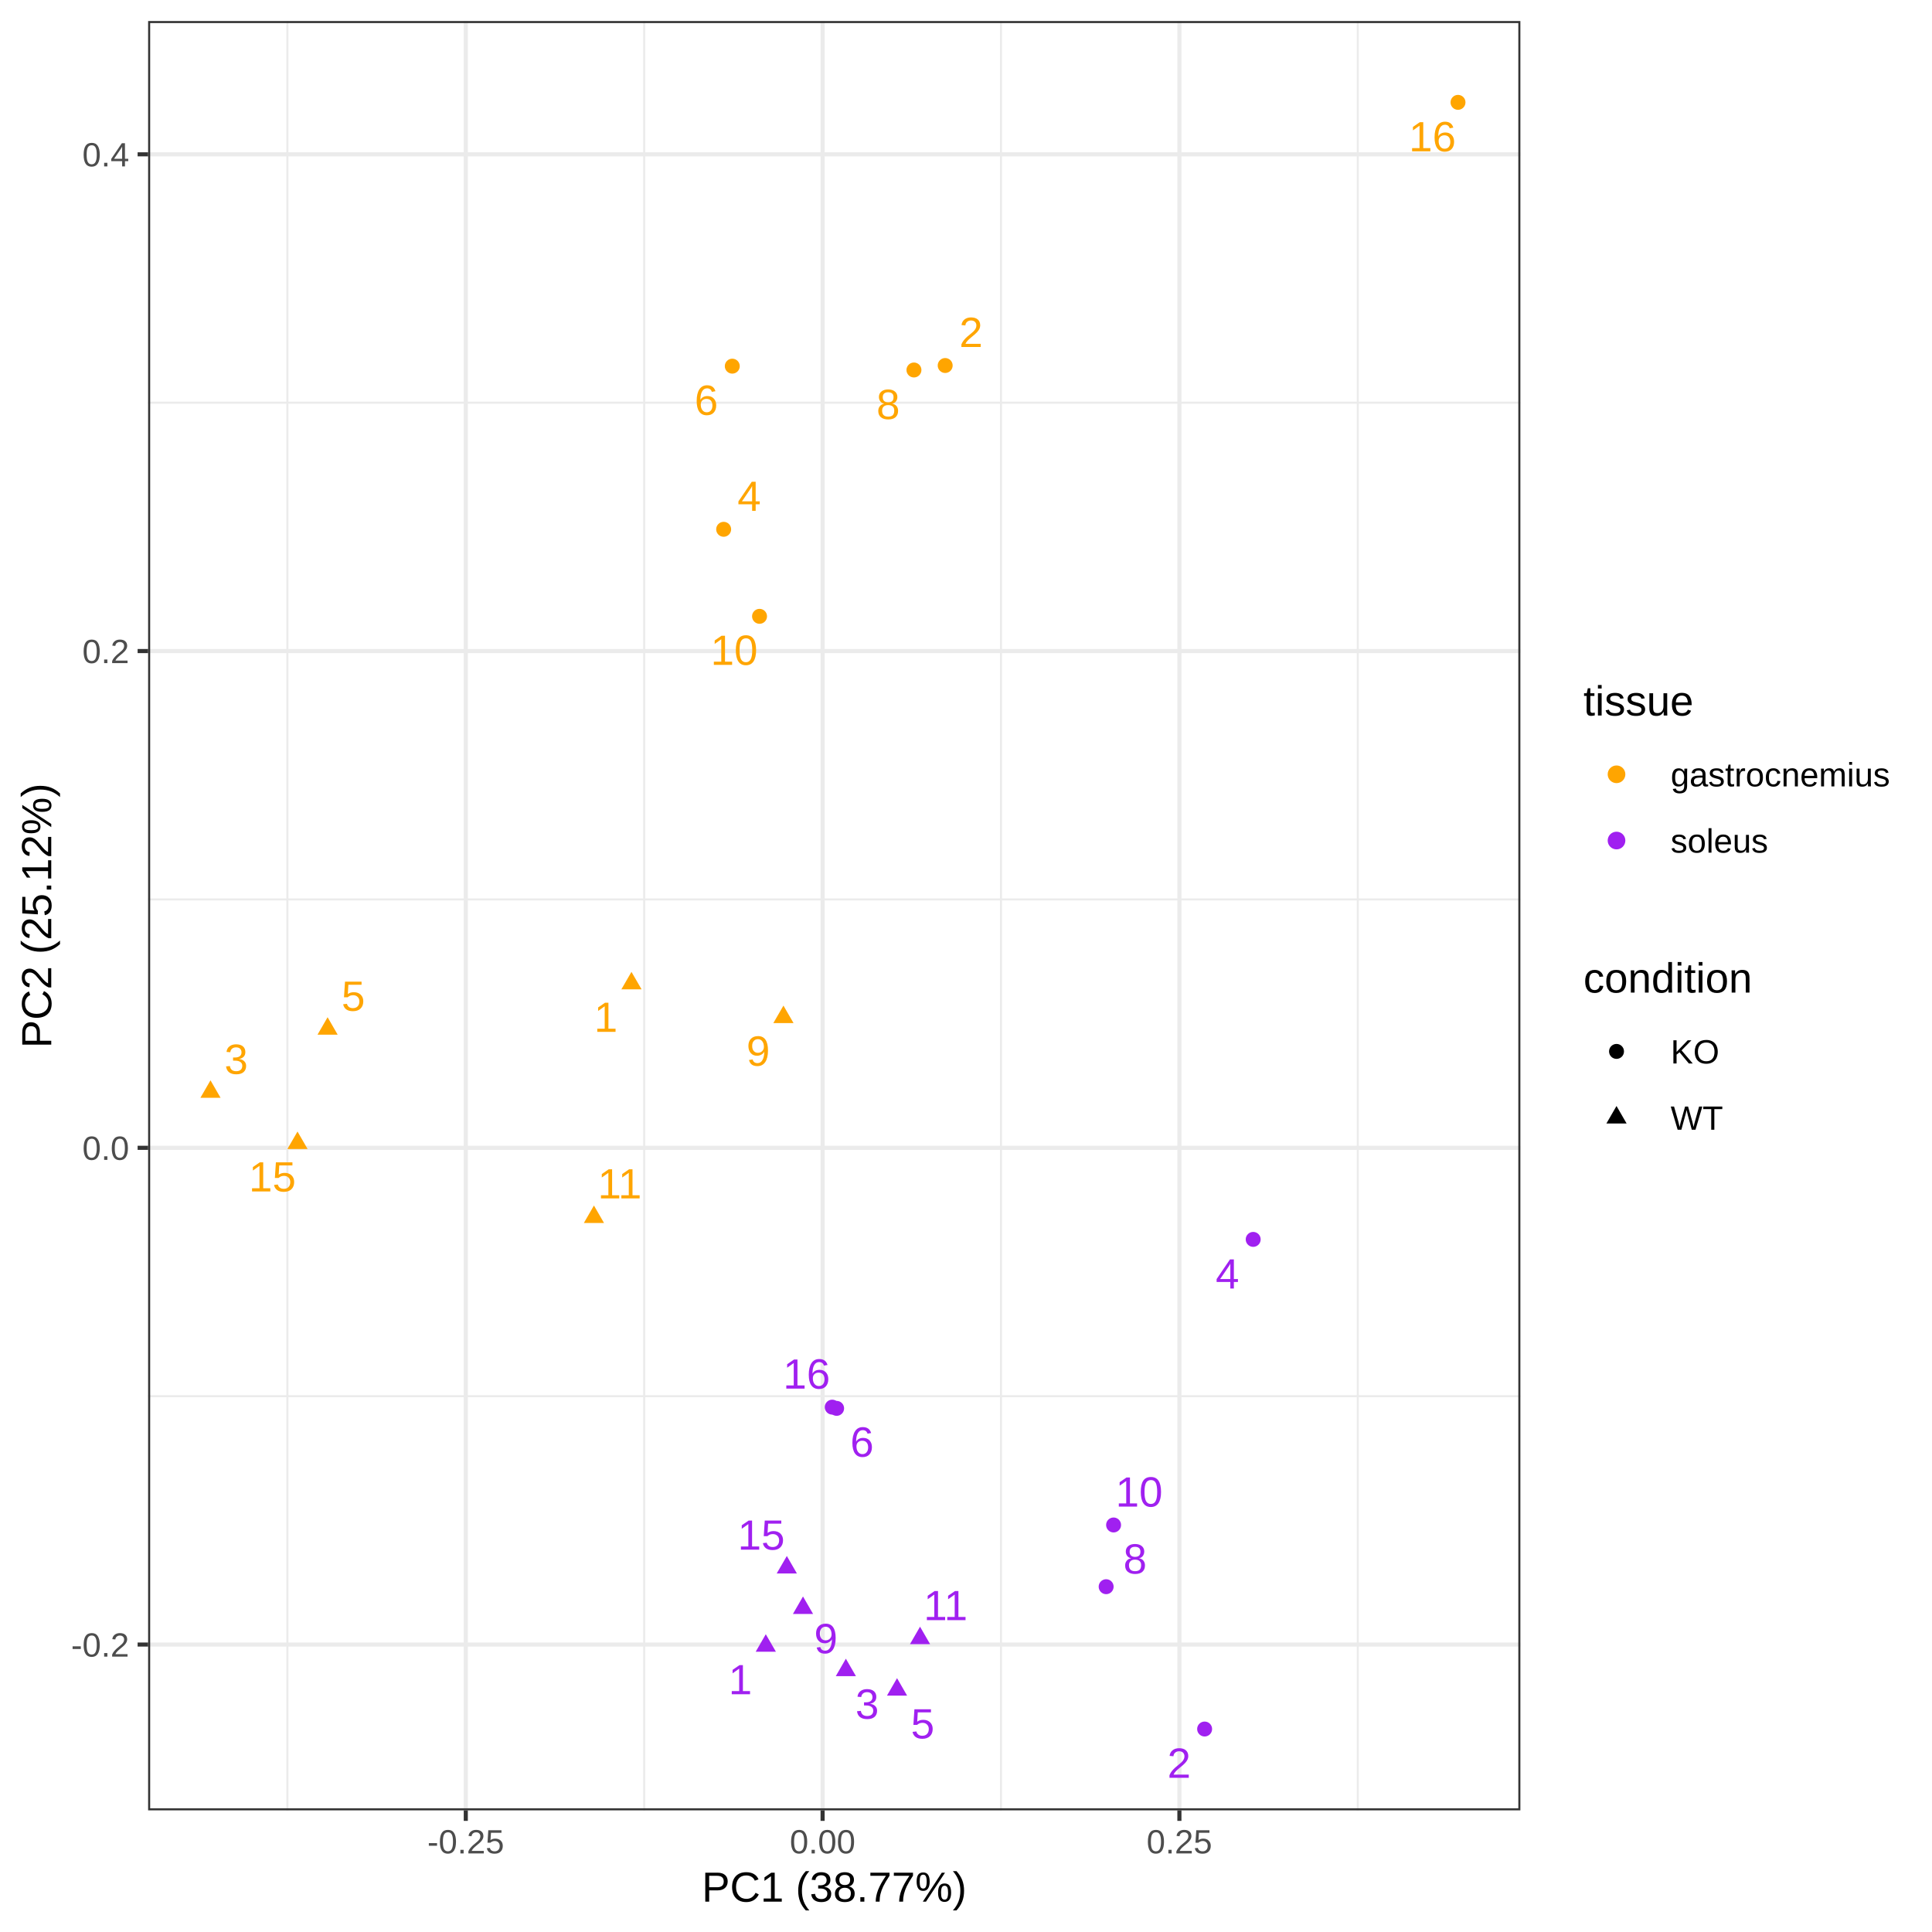
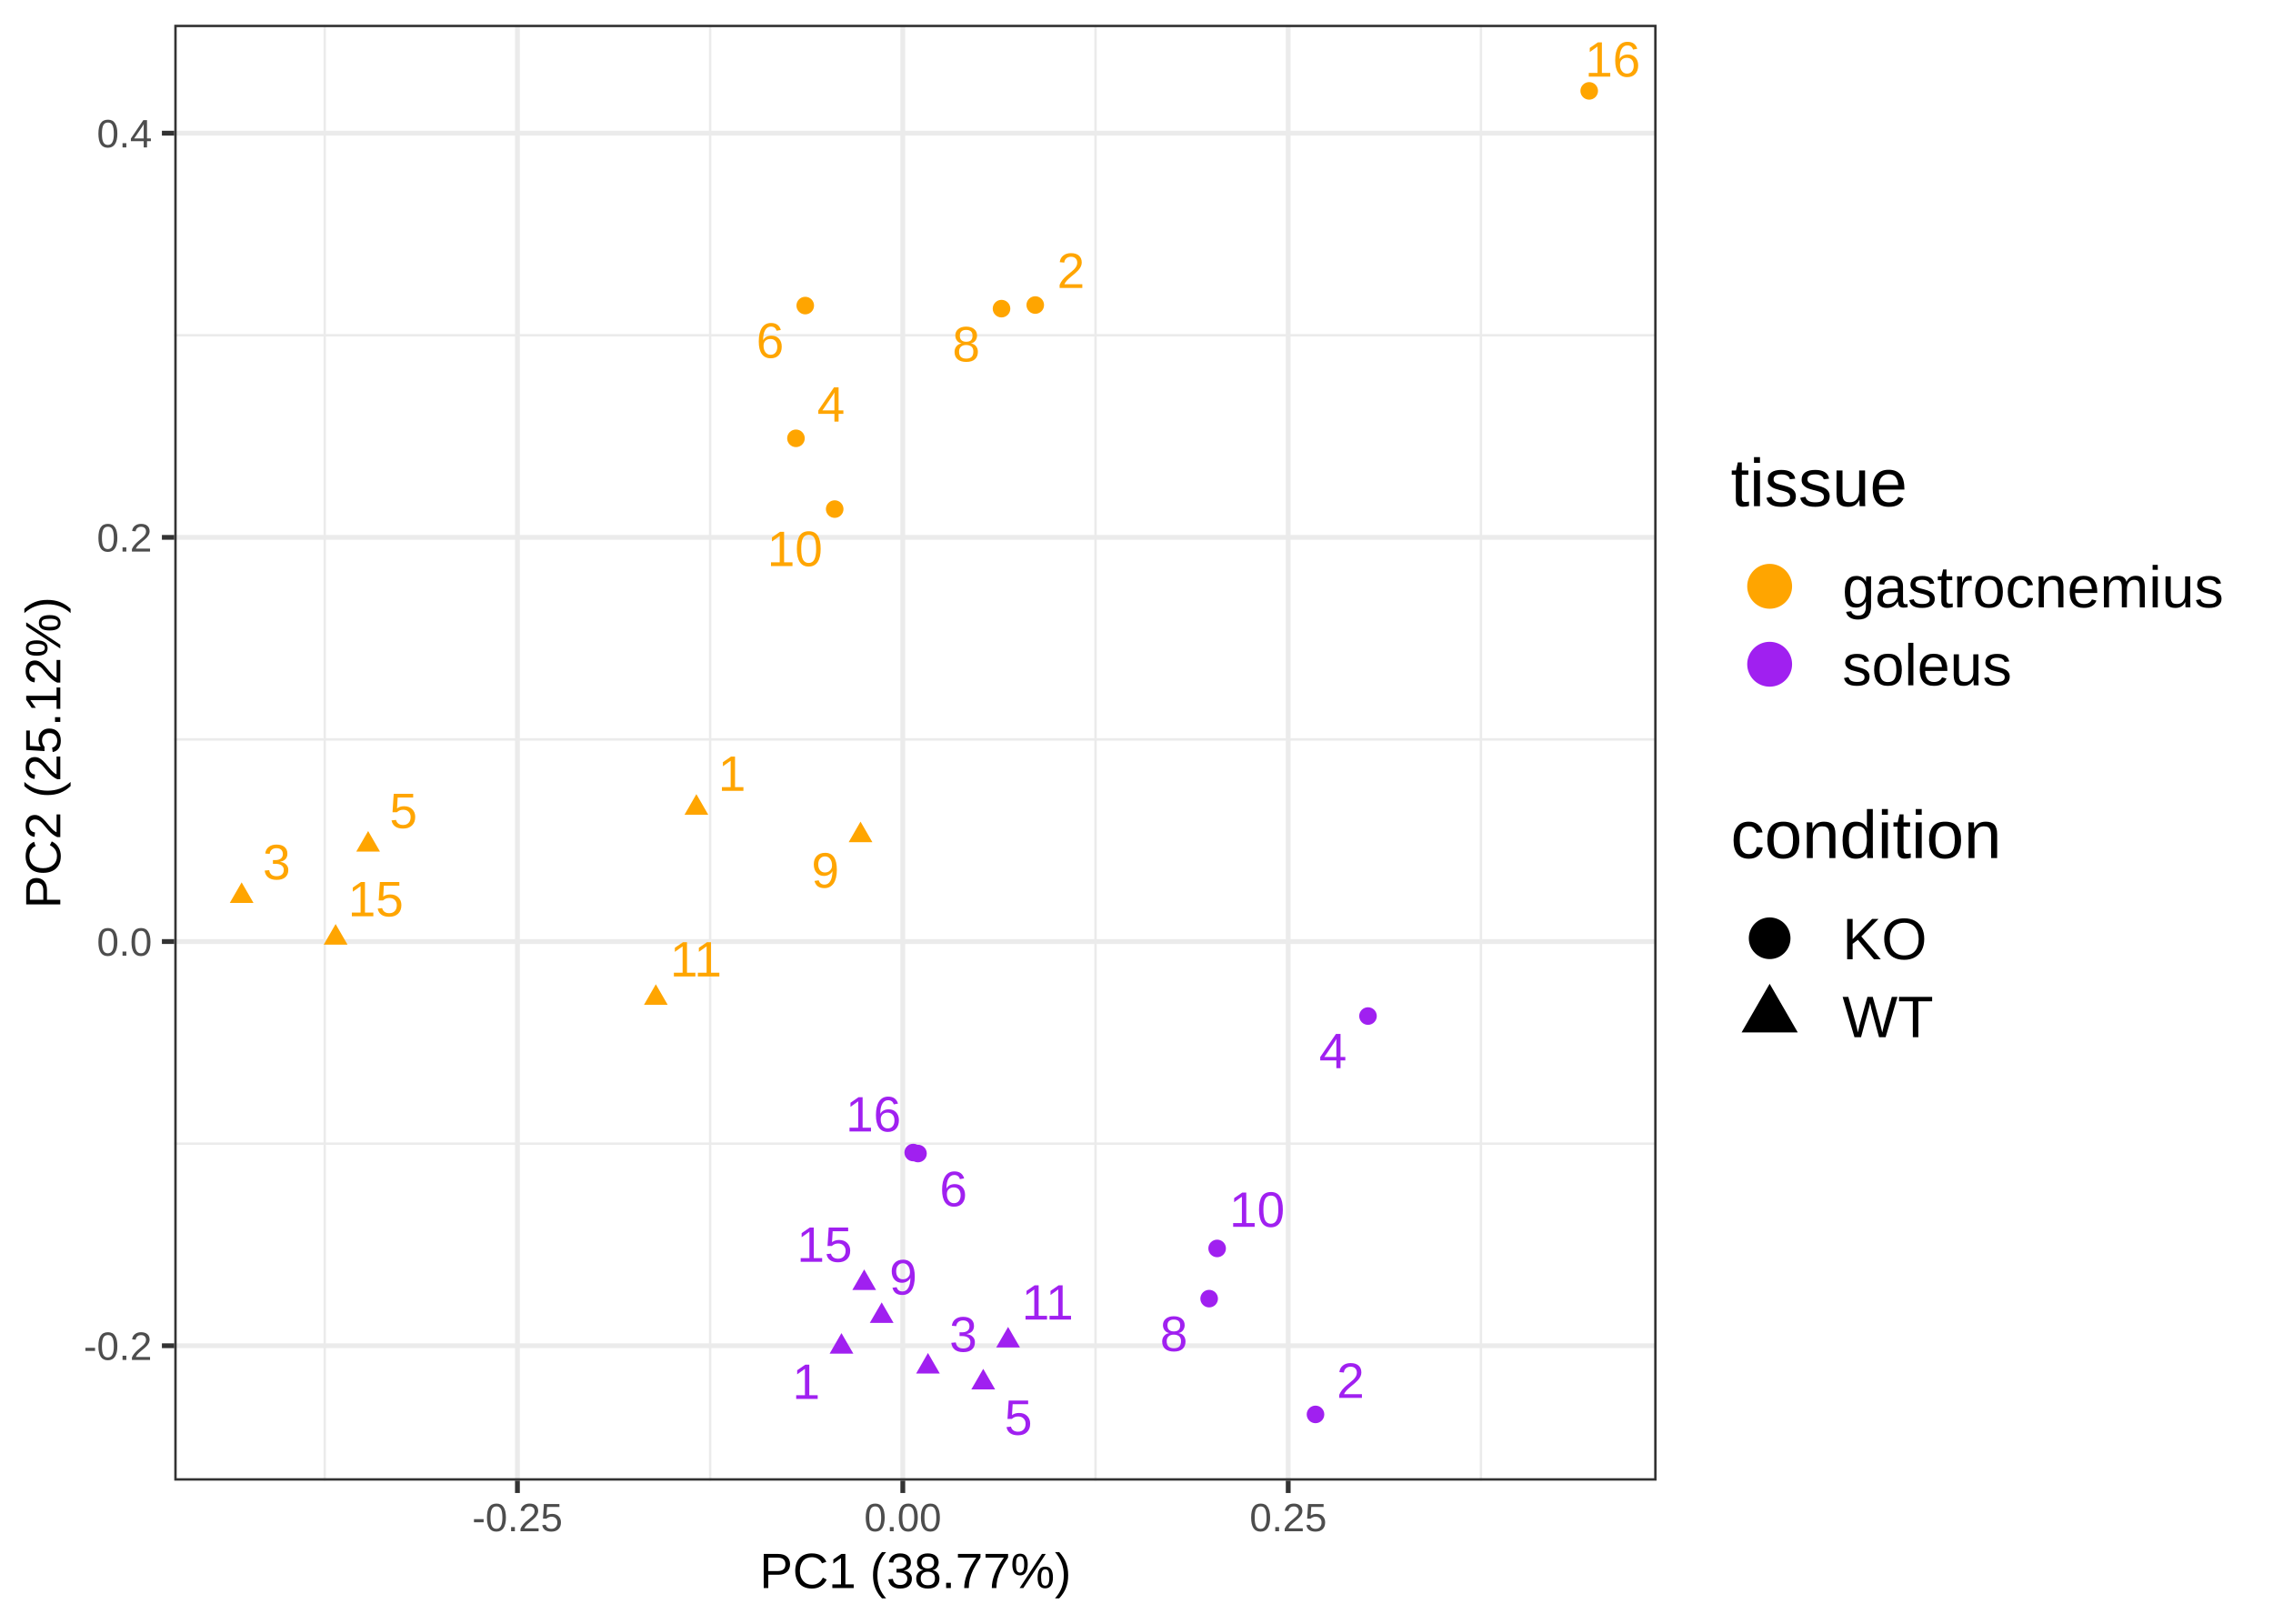
- <svg xmlns="http://www.w3.org/2000/svg" class="svglite" width="504.00pt" height="504.00pt" viewBox="0 0 504.00 504.00">
+ <svg xmlns="http://www.w3.org/2000/svg" class="svglite" width="504.00pt" height="360.00pt" viewBox="0 0 504.00 360.00">
  <defs>
    <style type="text/css">
    .svglite line, .svglite polyline, .svglite polygon, .svglite path, .svglite rect, .svglite circle {
      fill: none;
      stroke: #000000;
      stroke-linecap: round;
      stroke-linejoin: round;
      stroke-miterlimit: 10.00;
    }
    .svglite text {
      white-space: pre;
    }
  </style>
  </defs>
  <rect width="100%" height="100%" style="stroke: none; fill: #FFFFFF;" />
  <defs>
-     <clipPath id="cpMC4wMHw1MDQuMDB8MC4wMHw1MDQuMDA=">
-       <rect x="0.00" y="0.00" width="504.00" height="504.00" />
+     <clipPath id="cpMC4wMHw1MDQuMDB8MC4wMHwzNjAuMDA=">
+       <rect x="0.00" y="0.00" width="504.00" height="360.00" />
    </clipPath>
  </defs>
-   <g clip-path="url(#cpMC4wMHw1MDQuMDB8MC4wMHw1MDQuMDA=)">
-     <rect x="0" y="0.00" width="504.00" height="504.00" style="stroke-width: 1.07; stroke: #FFFFFF; fill: #FFFFFF;" />
+   <g clip-path="url(#cpMC4wMHw1MDQuMDB8MC4wMHwzNjAuMDA=)">
+     <rect x="0" y="0.00" width="504.00" height="360.00" style="stroke-width: 1.07; stroke: #FFFFFF; fill: #FFFFFF;" />
  </g>
  <defs>
-     <clipPath id="cpMzguNjR8Mzk2LjYyfDUuNDh8NDcyLjI3">
-       <rect x="38.64" y="5.48" width="357.98" height="466.79" />
+     <clipPath id="cpMzguNjR8MzY3LjMyfDUuNDh8MzI4LjI3">
+       <rect x="38.64" y="5.48" width="328.68" height="322.79" />
    </clipPath>
  </defs>
-   <g clip-path="url(#cpMzguNjR8Mzk2LjYyfDUuNDh8NDcyLjI3)">
-     <rect x="38.64" y="5.48" width="357.98" height="466.79" style="stroke-width: 1.07; stroke: none; fill: #FFFFFF;" />
-     <polyline points="38.64,364.22 396.62,364.22 " style="stroke-width: 0.53; stroke: #EBEBEB; stroke-linecap: butt;" />
-     <polyline points="38.64,234.63 396.62,234.63 " style="stroke-width: 0.53; stroke: #EBEBEB; stroke-linecap: butt;" />
-     <polyline points="38.64,105.05 396.62,105.05 " style="stroke-width: 0.53; stroke: #EBEBEB; stroke-linecap: butt;" />
-     <polyline points="74.97,472.27 74.97,5.48 " style="stroke-width: 0.53; stroke: #EBEBEB; stroke-linecap: butt;" />
-     <polyline points="168.05,472.27 168.05,5.48 " style="stroke-width: 0.53; stroke: #EBEBEB; stroke-linecap: butt;" />
-     <polyline points="261.13,472.27 261.13,5.48 " style="stroke-width: 0.53; stroke: #EBEBEB; stroke-linecap: butt;" />
-     <polyline points="354.20,472.27 354.20,5.48 " style="stroke-width: 0.53; stroke: #EBEBEB; stroke-linecap: butt;" />
-     <polyline points="38.64,429.01 396.62,429.01 " style="stroke-width: 1.07; stroke: #EBEBEB; stroke-linecap: butt;" />
-     <polyline points="38.64,299.43 396.62,299.43 " style="stroke-width: 1.07; stroke: #EBEBEB; stroke-linecap: butt;" />
-     <polyline points="38.64,169.84 396.62,169.84 " style="stroke-width: 1.07; stroke: #EBEBEB; stroke-linecap: butt;" />
-     <polyline points="38.64,40.26 396.62,40.26 " style="stroke-width: 1.07; stroke: #EBEBEB; stroke-linecap: butt;" />
-     <polyline points="121.51,472.27 121.51,5.48 " style="stroke-width: 1.07; stroke: #EBEBEB; stroke-linecap: butt;" />
-     <polyline points="214.59,472.27 214.59,5.48 " style="stroke-width: 1.07; stroke: #EBEBEB; stroke-linecap: butt;" />
-     <polyline points="307.67,472.27 307.67,5.48 " style="stroke-width: 1.07; stroke: #EBEBEB; stroke-linecap: butt;" />
-     <polygon points="164.73,253.53 167.37,258.09 162.10,258.09 " style="stroke-width: 0.71; stroke: none; fill: #FFA500;" />
-     <polygon points="54.91,281.82 57.54,286.38 52.28,286.38 " style="stroke-width: 0.71; stroke: none; fill: #FFA500;" />
-     <polygon points="85.46,265.36 88.09,269.92 82.83,269.92 " style="stroke-width: 0.71; stroke: none; fill: #FFA500;" />
-     <polygon points="204.38,262.33 207.01,266.89 201.74,266.89 " style="stroke-width: 0.71; stroke: none; fill: #FFA500;" />
-     <polygon points="154.94,314.48 157.57,319.04 152.31,319.04 " style="stroke-width: 0.71; stroke: none; fill: #FFA500;" />
-     <polygon points="77.61,295.18 80.24,299.74 74.97,299.74 " style="stroke-width: 0.71; stroke: none; fill: #FFA500;" />
-     <circle cx="246.57" cy="95.35" r="1.95" style="stroke-width: 0.71; stroke: none; fill: #FFA500;" />
-     <circle cx="188.78" cy="138.08" r="1.95" style="stroke-width: 0.71; stroke: none; fill: #FFA500;" />
-     <circle cx="191.03" cy="95.52" r="1.95" style="stroke-width: 0.71; stroke: none; fill: #FFA500;" />
-     <circle cx="238.42" cy="96.52" r="1.95" style="stroke-width: 0.71; stroke: none; fill: #FFA500;" />
-     <circle cx="198.14" cy="160.78" r="1.95" style="stroke-width: 0.71; stroke: none; fill: #FFA500;" />
-     <circle cx="380.35" cy="26.70" r="1.95" style="stroke-width: 0.71; stroke: none; fill: #FFA500;" />
-     <polygon points="199.77,426.32 202.41,430.88 197.14,430.88 " style="stroke-width: 0.71; stroke: none; fill: #A020F0;" />
-     <polygon points="220.66,432.70 223.29,437.26 218.03,437.26 " style="stroke-width: 0.71; stroke: none; fill: #A020F0;" />
-     <polygon points="234.01,437.78 236.64,442.34 231.38,442.34 " style="stroke-width: 0.71; stroke: none; fill: #A020F0;" />
-     <polygon points="209.48,416.47 212.11,421.03 206.85,421.03 " style="stroke-width: 0.71; stroke: none; fill: #A020F0;" />
-     <polygon points="240.01,424.35 242.64,428.91 237.38,428.91 " style="stroke-width: 0.71; stroke: none; fill: #A020F0;" />
-     <polygon points="205.26,405.91 207.89,410.47 202.62,410.47 " style="stroke-width: 0.71; stroke: none; fill: #A020F0;" />
-     <circle cx="314.25" cy="451.05" r="1.95" style="stroke-width: 0.71; stroke: none; fill: #A020F0;" />
-     <circle cx="326.92" cy="323.32" r="1.95" style="stroke-width: 0.71; stroke: none; fill: #A020F0;" />
-     <circle cx="218.25" cy="367.40" r="1.95" style="stroke-width: 0.71; stroke: none; fill: #A020F0;" />
-     <circle cx="288.56" cy="413.92" r="1.95" style="stroke-width: 0.71; stroke: none; fill: #A020F0;" />
-     <circle cx="290.50" cy="397.82" r="1.95" style="stroke-width: 0.71; stroke: none; fill: #A020F0;" />
-     <circle cx="217.10" cy="367.08" r="1.95" style="stroke-width: 0.71; stroke: none; fill: #A020F0;" />
-     <text x="158.04" y="269.18" text-anchor="middle" style="font-size: 11.04px;fill: #FFA500; font-family: &quot;Arial&quot;;" textLength="6.13px" lengthAdjust="spacingAndGlyphs">1</text>
-     <text x="61.62" y="280.15" text-anchor="middle" style="font-size: 11.04px;fill: #FFA500; font-family: &quot;Arial&quot;;" textLength="6.13px" lengthAdjust="spacingAndGlyphs">3</text>
-     <text x="92.15" y="263.68" text-anchor="middle" style="font-size: 11.04px;fill: #FFA500; font-family: &quot;Arial&quot;;" textLength="6.13px" lengthAdjust="spacingAndGlyphs">5</text>
-     <text x="197.79" y="278.01" text-anchor="middle" style="font-size: 11.04px;fill: #FFA500; font-family: &quot;Arial&quot;;" textLength="6.13px" lengthAdjust="spacingAndGlyphs">9</text>
-     <text x="161.66" y="312.63" text-anchor="middle" style="font-size: 11.04px;fill: #FFA500; font-family: &quot;Arial&quot;;" textLength="12.27px" lengthAdjust="spacingAndGlyphs">11</text>
-     <text x="71.05" y="310.81" text-anchor="middle" style="font-size: 11.04px;fill: #FFA500; font-family: &quot;Arial&quot;;" textLength="12.27px" lengthAdjust="spacingAndGlyphs">15</text>
-     <text x="253.31" y="90.52" text-anchor="middle" style="font-size: 11.04px;fill: #FFA500; font-family: &quot;Arial&quot;;" textLength="6.13px" lengthAdjust="spacingAndGlyphs">2</text>
-     <text x="195.45" y="133.27" text-anchor="middle" style="font-size: 11.04px;fill: #FFA500; font-family: &quot;Arial&quot;;" textLength="6.13px" lengthAdjust="spacingAndGlyphs">4</text>
-     <text x="184.25" y="108.23" text-anchor="middle" style="font-size: 11.04px;fill: #FFA500; font-family: &quot;Arial&quot;;" textLength="6.13px" lengthAdjust="spacingAndGlyphs">6</text>
-     <text x="231.70" y="109.31" text-anchor="middle" style="font-size: 11.04px;fill: #FFA500; font-family: &quot;Arial&quot;;" textLength="6.13px" lengthAdjust="spacingAndGlyphs">8</text>
-     <text x="191.52" y="173.44" text-anchor="middle" style="font-size: 11.04px;fill: #FFA500; font-family: &quot;Arial&quot;;" textLength="12.27px" lengthAdjust="spacingAndGlyphs">10</text>
-     <text x="373.67" y="39.47" text-anchor="middle" style="font-size: 11.04px;fill: #FFA500; font-family: &quot;Arial&quot;;" textLength="12.27px" lengthAdjust="spacingAndGlyphs">16</text>
-     <text x="193.12" y="441.98" text-anchor="middle" style="font-size: 11.04px;fill: #A020F0; font-family: &quot;Arial&quot;;" textLength="6.13px" lengthAdjust="spacingAndGlyphs">1</text>
-     <text x="226.22" y="448.36" text-anchor="middle" style="font-size: 11.04px;fill: #A020F0; font-family: &quot;Arial&quot;;" textLength="6.13px" lengthAdjust="spacingAndGlyphs">3</text>
-     <text x="240.69" y="453.49" text-anchor="middle" style="font-size: 11.04px;fill: #A020F0; font-family: &quot;Arial&quot;;" textLength="6.13px" lengthAdjust="spacingAndGlyphs">5</text>
-     <text x="215.44" y="431.28" text-anchor="middle" style="font-size: 11.04px;fill: #A020F0; font-family: &quot;Arial&quot;;" textLength="6.13px" lengthAdjust="spacingAndGlyphs">9</text>
-     <text x="246.68" y="422.65" text-anchor="middle" style="font-size: 11.04px;fill: #A020F0; font-family: &quot;Arial&quot;;" textLength="12.27px" lengthAdjust="spacingAndGlyphs">11</text>
-     <text x="198.58" y="404.26" text-anchor="middle" style="font-size: 11.04px;fill: #A020F0; font-family: &quot;Arial&quot;;" textLength="12.27px" lengthAdjust="spacingAndGlyphs">15</text>
-     <text x="307.59" y="463.77" text-anchor="middle" style="font-size: 11.04px;fill: #A020F0; font-family: &quot;Arial&quot;;" textLength="6.13px" lengthAdjust="spacingAndGlyphs">2</text>
-     <text x="320.20" y="336.14" text-anchor="middle" style="font-size: 11.04px;fill: #A020F0; font-family: &quot;Arial&quot;;" textLength="6.13px" lengthAdjust="spacingAndGlyphs">4</text>
-     <text x="224.87" y="380.01" text-anchor="middle" style="font-size: 11.04px;fill: #A020F0; font-family: &quot;Arial&quot;;" textLength="6.13px" lengthAdjust="spacingAndGlyphs">6</text>
-     <text x="296.10" y="410.50" text-anchor="middle" style="font-size: 11.04px;fill: #A020F0; font-family: &quot;Arial&quot;;" textLength="6.13px" lengthAdjust="spacingAndGlyphs">8</text>
-     <text x="297.16" y="393.02" text-anchor="middle" style="font-size: 11.04px;fill: #A020F0; font-family: &quot;Arial&quot;;" textLength="12.27px" lengthAdjust="spacingAndGlyphs">10</text>
-     <text x="210.42" y="362.25" text-anchor="middle" style="font-size: 11.04px;fill: #A020F0; font-family: &quot;Arial&quot;;" textLength="12.27px" lengthAdjust="spacingAndGlyphs">16</text>
-     <rect x="38.64" y="5.48" width="357.98" height="466.79" style="stroke-width: 1.07; stroke: #333333;" />
+   <g clip-path="url(#cpMzguNjR8MzY3LjMyfDUuNDh8MzI4LjI3)">
+     <rect x="38.64" y="5.48" width="328.68" height="322.79" style="stroke-width: 1.07; stroke: none; fill: #FFFFFF;" />
+     <polyline points="38.64,253.55 367.32,253.55 " style="stroke-width: 0.53; stroke: #EBEBEB; stroke-linecap: butt;" />
+     <polyline points="38.64,163.94 367.32,163.94 " style="stroke-width: 0.53; stroke: #EBEBEB; stroke-linecap: butt;" />
+     <polyline points="38.64,74.33 367.32,74.33 " style="stroke-width: 0.53; stroke: #EBEBEB; stroke-linecap: butt;" />
+     <polyline points="72.00,328.27 72.00,5.48 " style="stroke-width: 0.53; stroke: #EBEBEB; stroke-linecap: butt;" />
+     <polyline points="157.46,328.27 157.46,5.48 " style="stroke-width: 0.53; stroke: #EBEBEB; stroke-linecap: butt;" />
+     <polyline points="242.91,328.27 242.91,5.48 " style="stroke-width: 0.53; stroke: #EBEBEB; stroke-linecap: butt;" />
+     <polyline points="328.37,328.27 328.37,5.48 " style="stroke-width: 0.53; stroke: #EBEBEB; stroke-linecap: butt;" />
+     <polyline points="38.64,298.36 367.32,298.36 " style="stroke-width: 1.07; stroke: #EBEBEB; stroke-linecap: butt;" />
+     <polyline points="38.64,208.75 367.32,208.75 " style="stroke-width: 1.07; stroke: #EBEBEB; stroke-linecap: butt;" />
+     <polyline points="38.64,119.14 367.32,119.14 " style="stroke-width: 1.07; stroke: #EBEBEB; stroke-linecap: butt;" />
+     <polyline points="38.64,29.53 367.32,29.53 " style="stroke-width: 1.07; stroke: #EBEBEB; stroke-linecap: butt;" />
+     <polyline points="114.73,328.27 114.73,5.48 " style="stroke-width: 1.07; stroke: #EBEBEB; stroke-linecap: butt;" />
+     <polyline points="200.18,328.27 200.18,5.48 " style="stroke-width: 1.07; stroke: #EBEBEB; stroke-linecap: butt;" />
+     <polyline points="285.64,328.27 285.64,5.48 " style="stroke-width: 1.07; stroke: #EBEBEB; stroke-linecap: butt;" />
+     <polygon points="154.41,176.07 157.04,180.63 151.78,180.63 " style="stroke-width: 0.71; stroke: none; fill: #FFA500;" />
+     <polygon points="53.58,195.63 56.21,200.19 50.95,200.19 " style="stroke-width: 0.71; stroke: none; fill: #FFA500;" />
+     <polygon points="81.63,184.25 84.26,188.81 78.99,188.81 " style="stroke-width: 0.71; stroke: none; fill: #FFA500;" />
+     <polygon points="190.81,182.16 193.44,186.72 188.18,186.72 " style="stroke-width: 0.71; stroke: none; fill: #FFA500;" />
+     <polygon points="145.42,218.22 148.05,222.78 142.79,222.78 " style="stroke-width: 0.71; stroke: none; fill: #FFA500;" />
+     <polygon points="74.42,204.87 77.05,209.43 71.78,209.43 " style="stroke-width: 0.71; stroke: none; fill: #FFA500;" />
+     <circle cx="229.55" cy="67.63" r="1.95" style="stroke-width: 0.71; stroke: none; fill: #FFA500;" />
+     <circle cx="176.49" cy="97.18" r="1.95" style="stroke-width: 0.71; stroke: none; fill: #FFA500;" />
+     <circle cx="178.55" cy="67.75" r="1.95" style="stroke-width: 0.71; stroke: none; fill: #FFA500;" />
+     <circle cx="222.07" cy="68.43" r="1.95" style="stroke-width: 0.71; stroke: none; fill: #FFA500;" />
+     <circle cx="185.08" cy="112.87" r="1.95" style="stroke-width: 0.71; stroke: none; fill: #FFA500;" />
+     <circle cx="352.38" cy="20.15" r="1.95" style="stroke-width: 0.71; stroke: none; fill: #FFA500;" />
+     <polygon points="186.58,295.56 189.22,300.12 183.95,300.12 " style="stroke-width: 0.71; stroke: none; fill: #A020F0;" />
+     <polygon points="205.76,299.97 208.39,304.53 203.13,304.53 " style="stroke-width: 0.71; stroke: none; fill: #A020F0;" />
+     <polygon points="218.02,303.48 220.65,308.04 215.38,308.04 " style="stroke-width: 0.71; stroke: none; fill: #A020F0;" />
+     <polygon points="195.50,288.75 198.13,293.30 192.86,293.30 " style="stroke-width: 0.71; stroke: none; fill: #A020F0;" />
+     <polygon points="223.53,294.19 226.16,298.75 220.89,298.75 " style="stroke-width: 0.71; stroke: none; fill: #A020F0;" />
+     <polygon points="191.62,281.44 194.25,286.00 188.99,286.00 " style="stroke-width: 0.71; stroke: none; fill: #A020F0;" />
+     <circle cx="291.69" cy="313.59" r="1.95" style="stroke-width: 0.71; stroke: none; fill: #A020F0;" />
+     <circle cx="303.33" cy="225.27" r="1.95" style="stroke-width: 0.71; stroke: none; fill: #A020F0;" />
+     <circle cx="203.55" cy="255.75" r="1.95" style="stroke-width: 0.71; stroke: none; fill: #A020F0;" />
+     <circle cx="268.11" cy="287.92" r="1.95" style="stroke-width: 0.71; stroke: none; fill: #A020F0;" />
+     <circle cx="269.88" cy="276.79" r="1.95" style="stroke-width: 0.71; stroke: none; fill: #A020F0;" />
+     <circle cx="202.49" cy="255.53" r="1.95" style="stroke-width: 0.71; stroke: none; fill: #A020F0;" />
+     <text x="162.30" y="175.34" text-anchor="middle" style="font-size: 11.04px;fill: #FFA500; font-family: &quot;Arial&quot;;" textLength="6.13px" lengthAdjust="spacingAndGlyphs">1</text>
+     <text x="61.34" y="194.97" text-anchor="middle" style="font-size: 11.04px;fill: #FFA500; font-family: &quot;Arial&quot;;" textLength="6.13px" lengthAdjust="spacingAndGlyphs">3</text>
+     <text x="89.45" y="183.59" text-anchor="middle" style="font-size: 11.04px;fill: #FFA500; font-family: &quot;Arial&quot;;" textLength="6.13px" lengthAdjust="spacingAndGlyphs">5</text>
+     <text x="183.00" y="196.80" text-anchor="middle" style="font-size: 11.04px;fill: #FFA500; font-family: &quot;Arial&quot;;" textLength="6.13px" lengthAdjust="spacingAndGlyphs">9</text>
+     <text x="154.31" y="216.49" text-anchor="middle" style="font-size: 11.04px;fill: #FFA500; font-family: &quot;Arial&quot;;" textLength="12.27px" lengthAdjust="spacingAndGlyphs">11</text>
+     <text x="83.31" y="203.15" text-anchor="middle" style="font-size: 11.04px;fill: #FFA500; font-family: &quot;Arial&quot;;" textLength="12.27px" lengthAdjust="spacingAndGlyphs">15</text>
+     <text x="237.46" y="63.84" text-anchor="middle" style="font-size: 11.04px;fill: #FFA500; font-family: &quot;Arial&quot;;" textLength="6.13px" lengthAdjust="spacingAndGlyphs">2</text>
+     <text x="184.26" y="93.48" text-anchor="middle" style="font-size: 11.04px;fill: #FFA500; font-family: &quot;Arial&quot;;" textLength="6.13px" lengthAdjust="spacingAndGlyphs">4</text>
+     <text x="170.75" y="79.33" text-anchor="middle" style="font-size: 11.04px;fill: #FFA500; font-family: &quot;Arial&quot;;" textLength="6.13px" lengthAdjust="spacingAndGlyphs">6</text>
+     <text x="214.24" y="80.13" text-anchor="middle" style="font-size: 11.04px;fill: #FFA500; font-family: &quot;Arial&quot;;" textLength="6.13px" lengthAdjust="spacingAndGlyphs">8</text>
+     <text x="176.25" y="125.50" text-anchor="middle" style="font-size: 11.04px;fill: #FFA500; font-family: &quot;Arial&quot;;" textLength="12.27px" lengthAdjust="spacingAndGlyphs">10</text>
+     <text x="357.58" y="16.99" text-anchor="middle" style="font-size: 11.04px;fill: #FFA500; font-family: &quot;Arial&quot;;" textLength="12.27px" lengthAdjust="spacingAndGlyphs">16</text>
+     <text x="178.77" y="310.16" text-anchor="middle" style="font-size: 11.04px;fill: #A020F0; font-family: &quot;Arial&quot;;" textLength="6.13px" lengthAdjust="spacingAndGlyphs">1</text>
+     <text x="213.58" y="299.67" text-anchor="middle" style="font-size: 11.04px;fill: #A020F0; font-family: &quot;Arial&quot;;" textLength="6.13px" lengthAdjust="spacingAndGlyphs">3</text>
+     <text x="225.81" y="318.11" text-anchor="middle" style="font-size: 11.04px;fill: #A020F0; font-family: &quot;Arial&quot;;" textLength="6.13px" lengthAdjust="spacingAndGlyphs">5</text>
+     <text x="200.28" y="287.00" text-anchor="middle" style="font-size: 11.04px;fill: #A020F0; font-family: &quot;Arial&quot;;" textLength="6.13px" lengthAdjust="spacingAndGlyphs">9</text>
+     <text x="232.28" y="292.56" text-anchor="middle" style="font-size: 11.04px;fill: #A020F0; font-family: &quot;Arial&quot;;" textLength="12.27px" lengthAdjust="spacingAndGlyphs">11</text>
+     <text x="182.83" y="279.76" text-anchor="middle" style="font-size: 11.04px;fill: #A020F0; font-family: &quot;Arial&quot;;" textLength="12.27px" lengthAdjust="spacingAndGlyphs">15</text>
+     <text x="299.46" y="309.93" text-anchor="middle" style="font-size: 11.04px;fill: #A020F0; font-family: &quot;Arial&quot;;" textLength="6.13px" lengthAdjust="spacingAndGlyphs">2</text>
+     <text x="295.56" y="236.83" text-anchor="middle" style="font-size: 11.04px;fill: #A020F0; font-family: &quot;Arial&quot;;" textLength="6.13px" lengthAdjust="spacingAndGlyphs">4</text>
+     <text x="211.40" y="267.43" text-anchor="middle" style="font-size: 11.04px;fill: #A020F0; font-family: &quot;Arial&quot;;" textLength="6.13px" lengthAdjust="spacingAndGlyphs">6</text>
+     <text x="260.28" y="299.55" text-anchor="middle" style="font-size: 11.04px;fill: #A020F0; font-family: &quot;Arial&quot;;" textLength="6.13px" lengthAdjust="spacingAndGlyphs">8</text>
+     <text x="278.73" y="272.00" text-anchor="middle" style="font-size: 11.04px;fill: #A020F0; font-family: &quot;Arial&quot;;" textLength="12.27px" lengthAdjust="spacingAndGlyphs">10</text>
+     <text x="193.66" y="250.85" text-anchor="middle" style="font-size: 11.04px;fill: #A020F0; font-family: &quot;Arial&quot;;" textLength="12.27px" lengthAdjust="spacingAndGlyphs">16</text>
+     <rect x="38.64" y="5.48" width="328.68" height="322.79" style="stroke-width: 1.07; stroke: #333333;" />
  </g>
-   <g clip-path="url(#cpMC4wMHw1MDQuMDB8MC4wMHw1MDQuMDA=)">
-     <text x="33.71" y="432.17" text-anchor="end" style="font-size: 8.80px;fill: #4D4D4D; font-family: &quot;Arial&quot;;" textLength="15.16px" lengthAdjust="spacingAndGlyphs">-0.2</text>
-     <text x="33.71" y="302.58" text-anchor="end" style="font-size: 8.80px;fill: #4D4D4D; font-family: &quot;Arial&quot;;" textLength="12.23px" lengthAdjust="spacingAndGlyphs">0.0</text>
-     <text x="33.71" y="172.99" text-anchor="end" style="font-size: 8.80px;fill: #4D4D4D; font-family: &quot;Arial&quot;;" textLength="12.23px" lengthAdjust="spacingAndGlyphs">0.2</text>
-     <text x="33.71" y="43.41" text-anchor="end" style="font-size: 8.80px;fill: #4D4D4D; font-family: &quot;Arial&quot;;" textLength="12.23px" lengthAdjust="spacingAndGlyphs">0.4</text>
-     <polyline points="35.90,429.01 38.64,429.01 " style="stroke-width: 1.07; stroke: #333333; stroke-linecap: butt;" />
-     <polyline points="35.90,299.43 38.64,299.43 " style="stroke-width: 1.07; stroke: #333333; stroke-linecap: butt;" />
-     <polyline points="35.90,169.84 38.64,169.84 " style="stroke-width: 1.07; stroke: #333333; stroke-linecap: butt;" />
-     <polyline points="35.90,40.26 38.64,40.26 " style="stroke-width: 1.07; stroke: #333333; stroke-linecap: butt;" />
-     <polyline points="121.51,475.01 121.51,472.27 " style="stroke-width: 1.07; stroke: #333333; stroke-linecap: butt;" />
-     <polyline points="214.59,475.01 214.59,472.27 " style="stroke-width: 1.07; stroke: #333333; stroke-linecap: butt;" />
-     <polyline points="307.67,475.01 307.67,472.27 " style="stroke-width: 1.07; stroke: #333333; stroke-linecap: butt;" />
-     <text x="121.51" y="483.50" text-anchor="middle" style="font-size: 8.80px;fill: #4D4D4D; font-family: &quot;Arial&quot;;" textLength="20.06px" lengthAdjust="spacingAndGlyphs">-0.25</text>
-     <text x="214.59" y="483.50" text-anchor="middle" style="font-size: 8.80px;fill: #4D4D4D; font-family: &quot;Arial&quot;;" textLength="17.13px" lengthAdjust="spacingAndGlyphs">0.00</text>
-     <text x="307.67" y="483.50" text-anchor="middle" style="font-size: 8.80px;fill: #4D4D4D; font-family: &quot;Arial&quot;;" textLength="17.13px" lengthAdjust="spacingAndGlyphs">0.25</text>
-     <text x="217.63" y="496.09" text-anchor="middle" style="font-size: 11.00px; font-family: &quot;Arial&quot;;" textLength="69.09px" lengthAdjust="spacingAndGlyphs">PC1 (38.77%)</text>
-     <text transform="translate(13.37,238.87) rotate(-90)" text-anchor="middle" style="font-size: 11.00px; font-family: &quot;Arial&quot;;" textLength="69.09px" lengthAdjust="spacingAndGlyphs">PC2 (25.12%)</text>
-     <rect x="407.58" y="172.07" width="90.94" height="61.32" style="stroke-width: 1.07; stroke: none; fill: #FFFFFF;" />
-     <text x="413.06" y="186.66" style="font-size: 11.00px; font-family: &quot;Arial&quot;;" textLength="28.74px" lengthAdjust="spacingAndGlyphs">tissue</text>
-     <rect x="413.06" y="193.35" width="17.28" height="17.28" style="stroke-width: 1.07; stroke: none; fill: #FFFFFF;" />
-     <circle cx="421.70" cy="201.99" r="1.95" style="stroke-width: 0.71; stroke: #FFA500; fill: #FFA500;" />
-     <rect x="413.06" y="210.63" width="17.28" height="17.28" style="stroke-width: 1.07; stroke: none; fill: #FFFFFF;" />
-     <circle cx="421.70" cy="219.27" r="1.95" style="stroke-width: 0.71; stroke: #A020F0; fill: #A020F0;" />
-     <text x="435.82" y="205.15" style="font-size: 8.80px; font-family: &quot;Arial&quot;;" textLength="57.23px" lengthAdjust="spacingAndGlyphs">gastrocnemius</text>
-     <text x="435.82" y="222.43" style="font-size: 8.80px; font-family: &quot;Arial&quot;;" textLength="25.44px" lengthAdjust="spacingAndGlyphs">soleus</text>
-     <rect x="407.58" y="244.35" width="54.99" height="61.32" style="stroke-width: 1.07; stroke: none; fill: #FFFFFF;" />
-     <text x="413.06" y="258.94" style="font-size: 11.00px; font-family: &quot;Arial&quot;;" textLength="44.04px" lengthAdjust="spacingAndGlyphs">condition</text>
-     <rect x="413.06" y="265.64" width="17.28" height="17.28" style="stroke-width: 1.07; stroke: none; fill: #FFFFFF;" />
-     <circle cx="421.70" cy="274.28" r="1.95" style="stroke-width: 0.71; stroke: none; fill: #000000;" />
-     <rect x="413.06" y="282.92" width="17.28" height="17.28" style="stroke-width: 1.07; stroke: none; fill: #FFFFFF;" />
-     <polygon points="421.70,288.52 424.33,293.08 419.06,293.08 " style="stroke-width: 0.71; stroke: none; fill: #000000;" />
-     <text x="435.82" y="277.43" style="font-size: 8.80px; font-family: &quot;Arial&quot;;" textLength="12.71px" lengthAdjust="spacingAndGlyphs">KO</text>
-     <text x="435.82" y="294.71" style="font-size: 8.80px; font-family: &quot;Arial&quot;;" textLength="13.67px" lengthAdjust="spacingAndGlyphs">WT</text>
+   <g clip-path="url(#cpMC4wMHw1MDQuMDB8MC4wMHwzNjAuMDA=)">
+     <text x="33.71" y="301.51" text-anchor="end" style="font-size: 8.80px;fill: #4D4D4D; font-family: &quot;Arial&quot;;" textLength="15.16px" lengthAdjust="spacingAndGlyphs">-0.2</text>
+     <text x="33.71" y="211.90" text-anchor="end" style="font-size: 8.80px;fill: #4D4D4D; font-family: &quot;Arial&quot;;" textLength="12.23px" lengthAdjust="spacingAndGlyphs">0.0</text>
+     <text x="33.71" y="122.29" text-anchor="end" style="font-size: 8.80px;fill: #4D4D4D; font-family: &quot;Arial&quot;;" textLength="12.23px" lengthAdjust="spacingAndGlyphs">0.2</text>
+     <text x="33.71" y="32.68" text-anchor="end" style="font-size: 8.80px;fill: #4D4D4D; font-family: &quot;Arial&quot;;" textLength="12.23px" lengthAdjust="spacingAndGlyphs">0.4</text>
+     <polyline points="35.90,298.36 38.64,298.36 " style="stroke-width: 1.07; stroke: #333333; stroke-linecap: butt;" />
+     <polyline points="35.90,208.75 38.64,208.75 " style="stroke-width: 1.07; stroke: #333333; stroke-linecap: butt;" />
+     <polyline points="35.90,119.14 38.64,119.14 " style="stroke-width: 1.07; stroke: #333333; stroke-linecap: butt;" />
+     <polyline points="35.90,29.53 38.64,29.53 " style="stroke-width: 1.07; stroke: #333333; stroke-linecap: butt;" />
+     <polyline points="114.73,331.01 114.73,328.27 " style="stroke-width: 1.07; stroke: #333333; stroke-linecap: butt;" />
+     <polyline points="200.18,331.01 200.18,328.27 " style="stroke-width: 1.07; stroke: #333333; stroke-linecap: butt;" />
+     <polyline points="285.64,331.01 285.64,328.27 " style="stroke-width: 1.07; stroke: #333333; stroke-linecap: butt;" />
+     <text x="114.73" y="339.50" text-anchor="middle" style="font-size: 8.80px;fill: #4D4D4D; font-family: &quot;Arial&quot;;" textLength="20.06px" lengthAdjust="spacingAndGlyphs">-0.25</text>
+     <text x="200.18" y="339.50" text-anchor="middle" style="font-size: 8.80px;fill: #4D4D4D; font-family: &quot;Arial&quot;;" textLength="17.13px" lengthAdjust="spacingAndGlyphs">0.00</text>
+     <text x="285.64" y="339.50" text-anchor="middle" style="font-size: 8.80px;fill: #4D4D4D; font-family: &quot;Arial&quot;;" textLength="17.13px" lengthAdjust="spacingAndGlyphs">0.25</text>
+     <text x="202.98" y="352.09" text-anchor="middle" style="font-size: 11.00px; font-family: &quot;Arial&quot;;" textLength="69.09px" lengthAdjust="spacingAndGlyphs">PC1 (38.77%)</text>
+     <text transform="translate(13.37,166.87) rotate(-90)" text-anchor="middle" style="font-size: 11.00px; font-family: &quot;Arial&quot;;" textLength="69.09px" lengthAdjust="spacingAndGlyphs">PC2 (25.12%)</text>
+     <rect x="378.27" y="94.33" width="120.25" height="67.07" style="stroke-width: 1.07; stroke: none; fill: #FFFFFF;" />
+     <text x="383.75" y="112.23" style="font-size: 15.00px; font-family: &quot;Arial&quot;;" textLength="39.20px" lengthAdjust="spacingAndGlyphs">tissue</text>
+     <rect x="383.75" y="121.35" width="17.28" height="17.28" style="stroke-width: 1.07; stroke: none; fill: #FFFFFF;" />
+     <circle cx="392.39" cy="129.99" r="4.62" style="stroke-width: 0.71; stroke: #FFA500; fill: #FFA500;" />
+     <rect x="383.75" y="138.63" width="17.28" height="17.28" style="stroke-width: 1.07; stroke: none; fill: #FFFFFF;" />
+     <circle cx="392.39" cy="147.27" r="4.62" style="stroke-width: 0.71; stroke: #A020F0; fill: #A020F0;" />
+     <text x="408.51" y="134.66" style="font-size: 13.00px; font-family: &quot;Arial&quot;;" textLength="84.54px" lengthAdjust="spacingAndGlyphs">gastrocnemius</text>
+     <text x="408.51" y="151.94" style="font-size: 13.00px; font-family: &quot;Arial&quot;;" textLength="37.58px" lengthAdjust="spacingAndGlyphs">soleus</text>
+     <rect x="378.27" y="172.35" width="71.02" height="67.07" style="stroke-width: 1.07; stroke: none; fill: #FFFFFF;" />
+     <text x="383.75" y="190.25" style="font-size: 15.00px; font-family: &quot;Arial&quot;;" textLength="60.06px" lengthAdjust="spacingAndGlyphs">condition</text>
+     <rect x="383.75" y="199.38" width="17.28" height="17.28" style="stroke-width: 1.07; stroke: none; fill: #FFFFFF;" />
+     <circle cx="392.39" cy="208.02" r="4.62" style="stroke-width: 0.71; stroke: none; fill: #000000;" />
+     <rect x="383.75" y="216.66" width="17.28" height="17.28" style="stroke-width: 1.07; stroke: none; fill: #FFFFFF;" />
+     <polygon points="392.39,218.11 398.62,228.89 386.17,228.89 " style="stroke-width: 0.71; stroke: none; fill: #000000;" />
+     <text x="408.51" y="212.68" style="font-size: 13.00px; font-family: &quot;Arial&quot;;" textLength="18.78px" lengthAdjust="spacingAndGlyphs">KO</text>
+     <text x="408.51" y="229.96" style="font-size: 13.00px; font-family: &quot;Arial&quot;;" textLength="20.21px" lengthAdjust="spacingAndGlyphs">WT</text>
  </g>
</svg>
